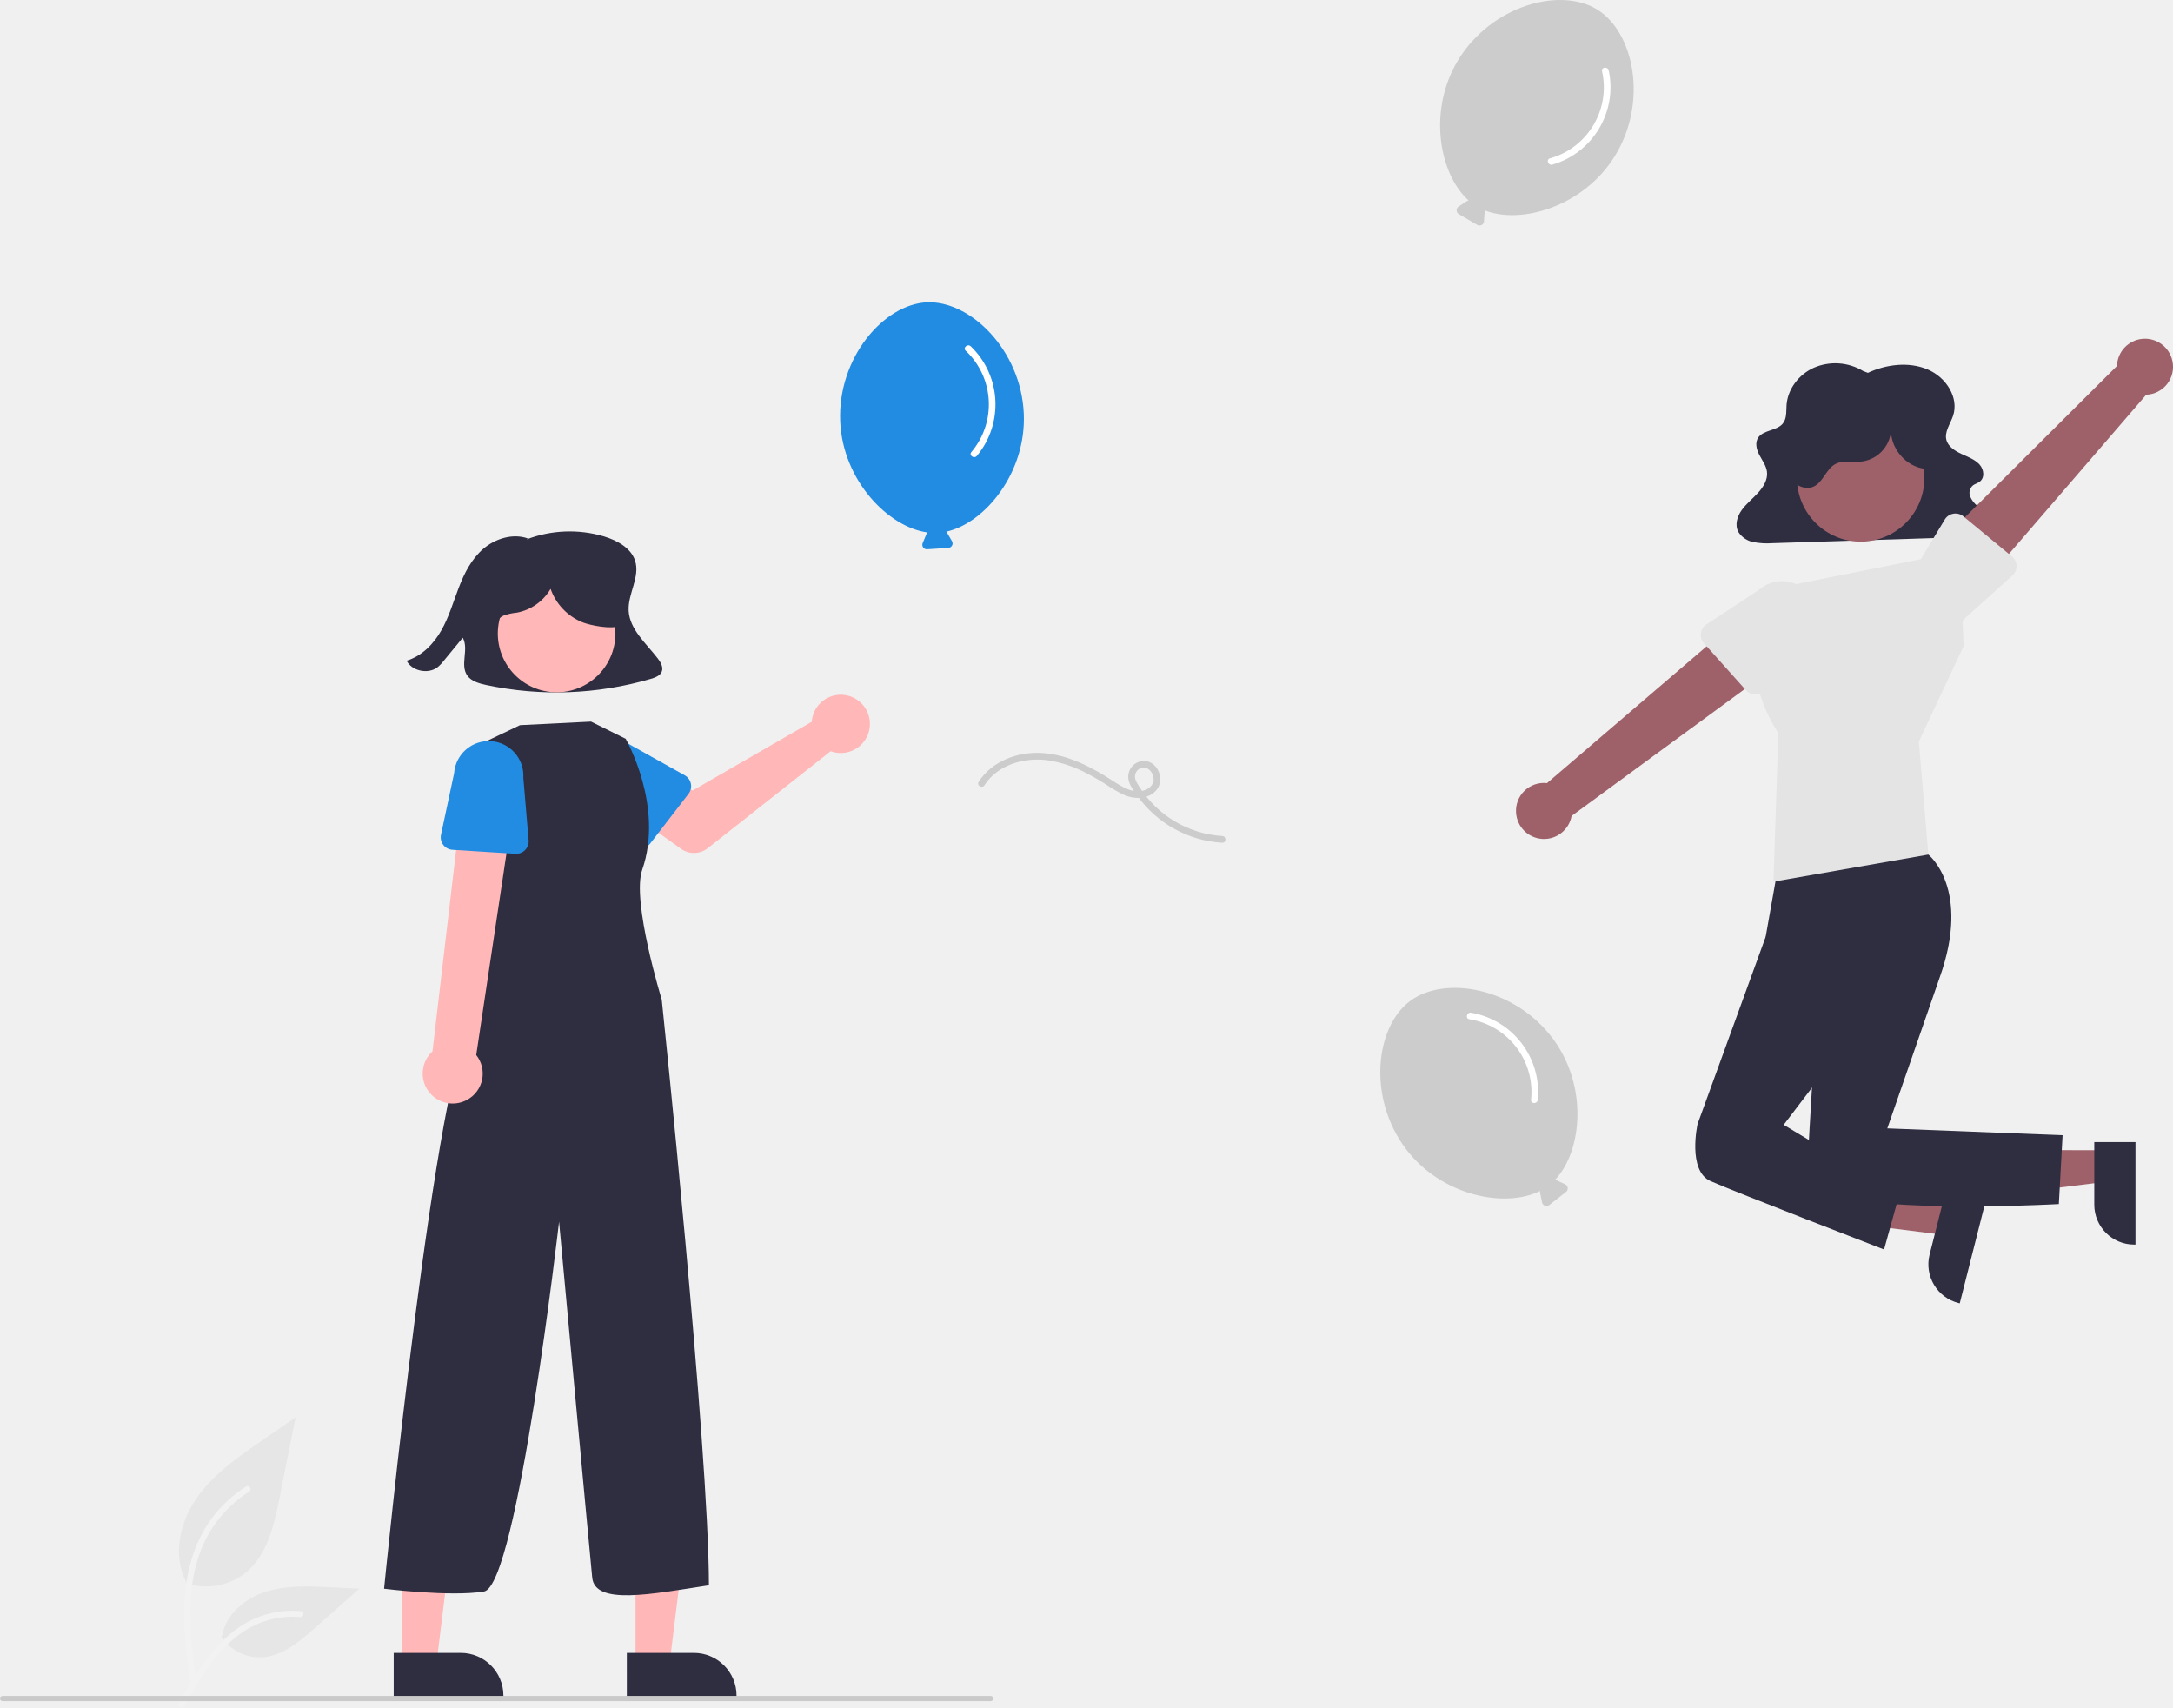
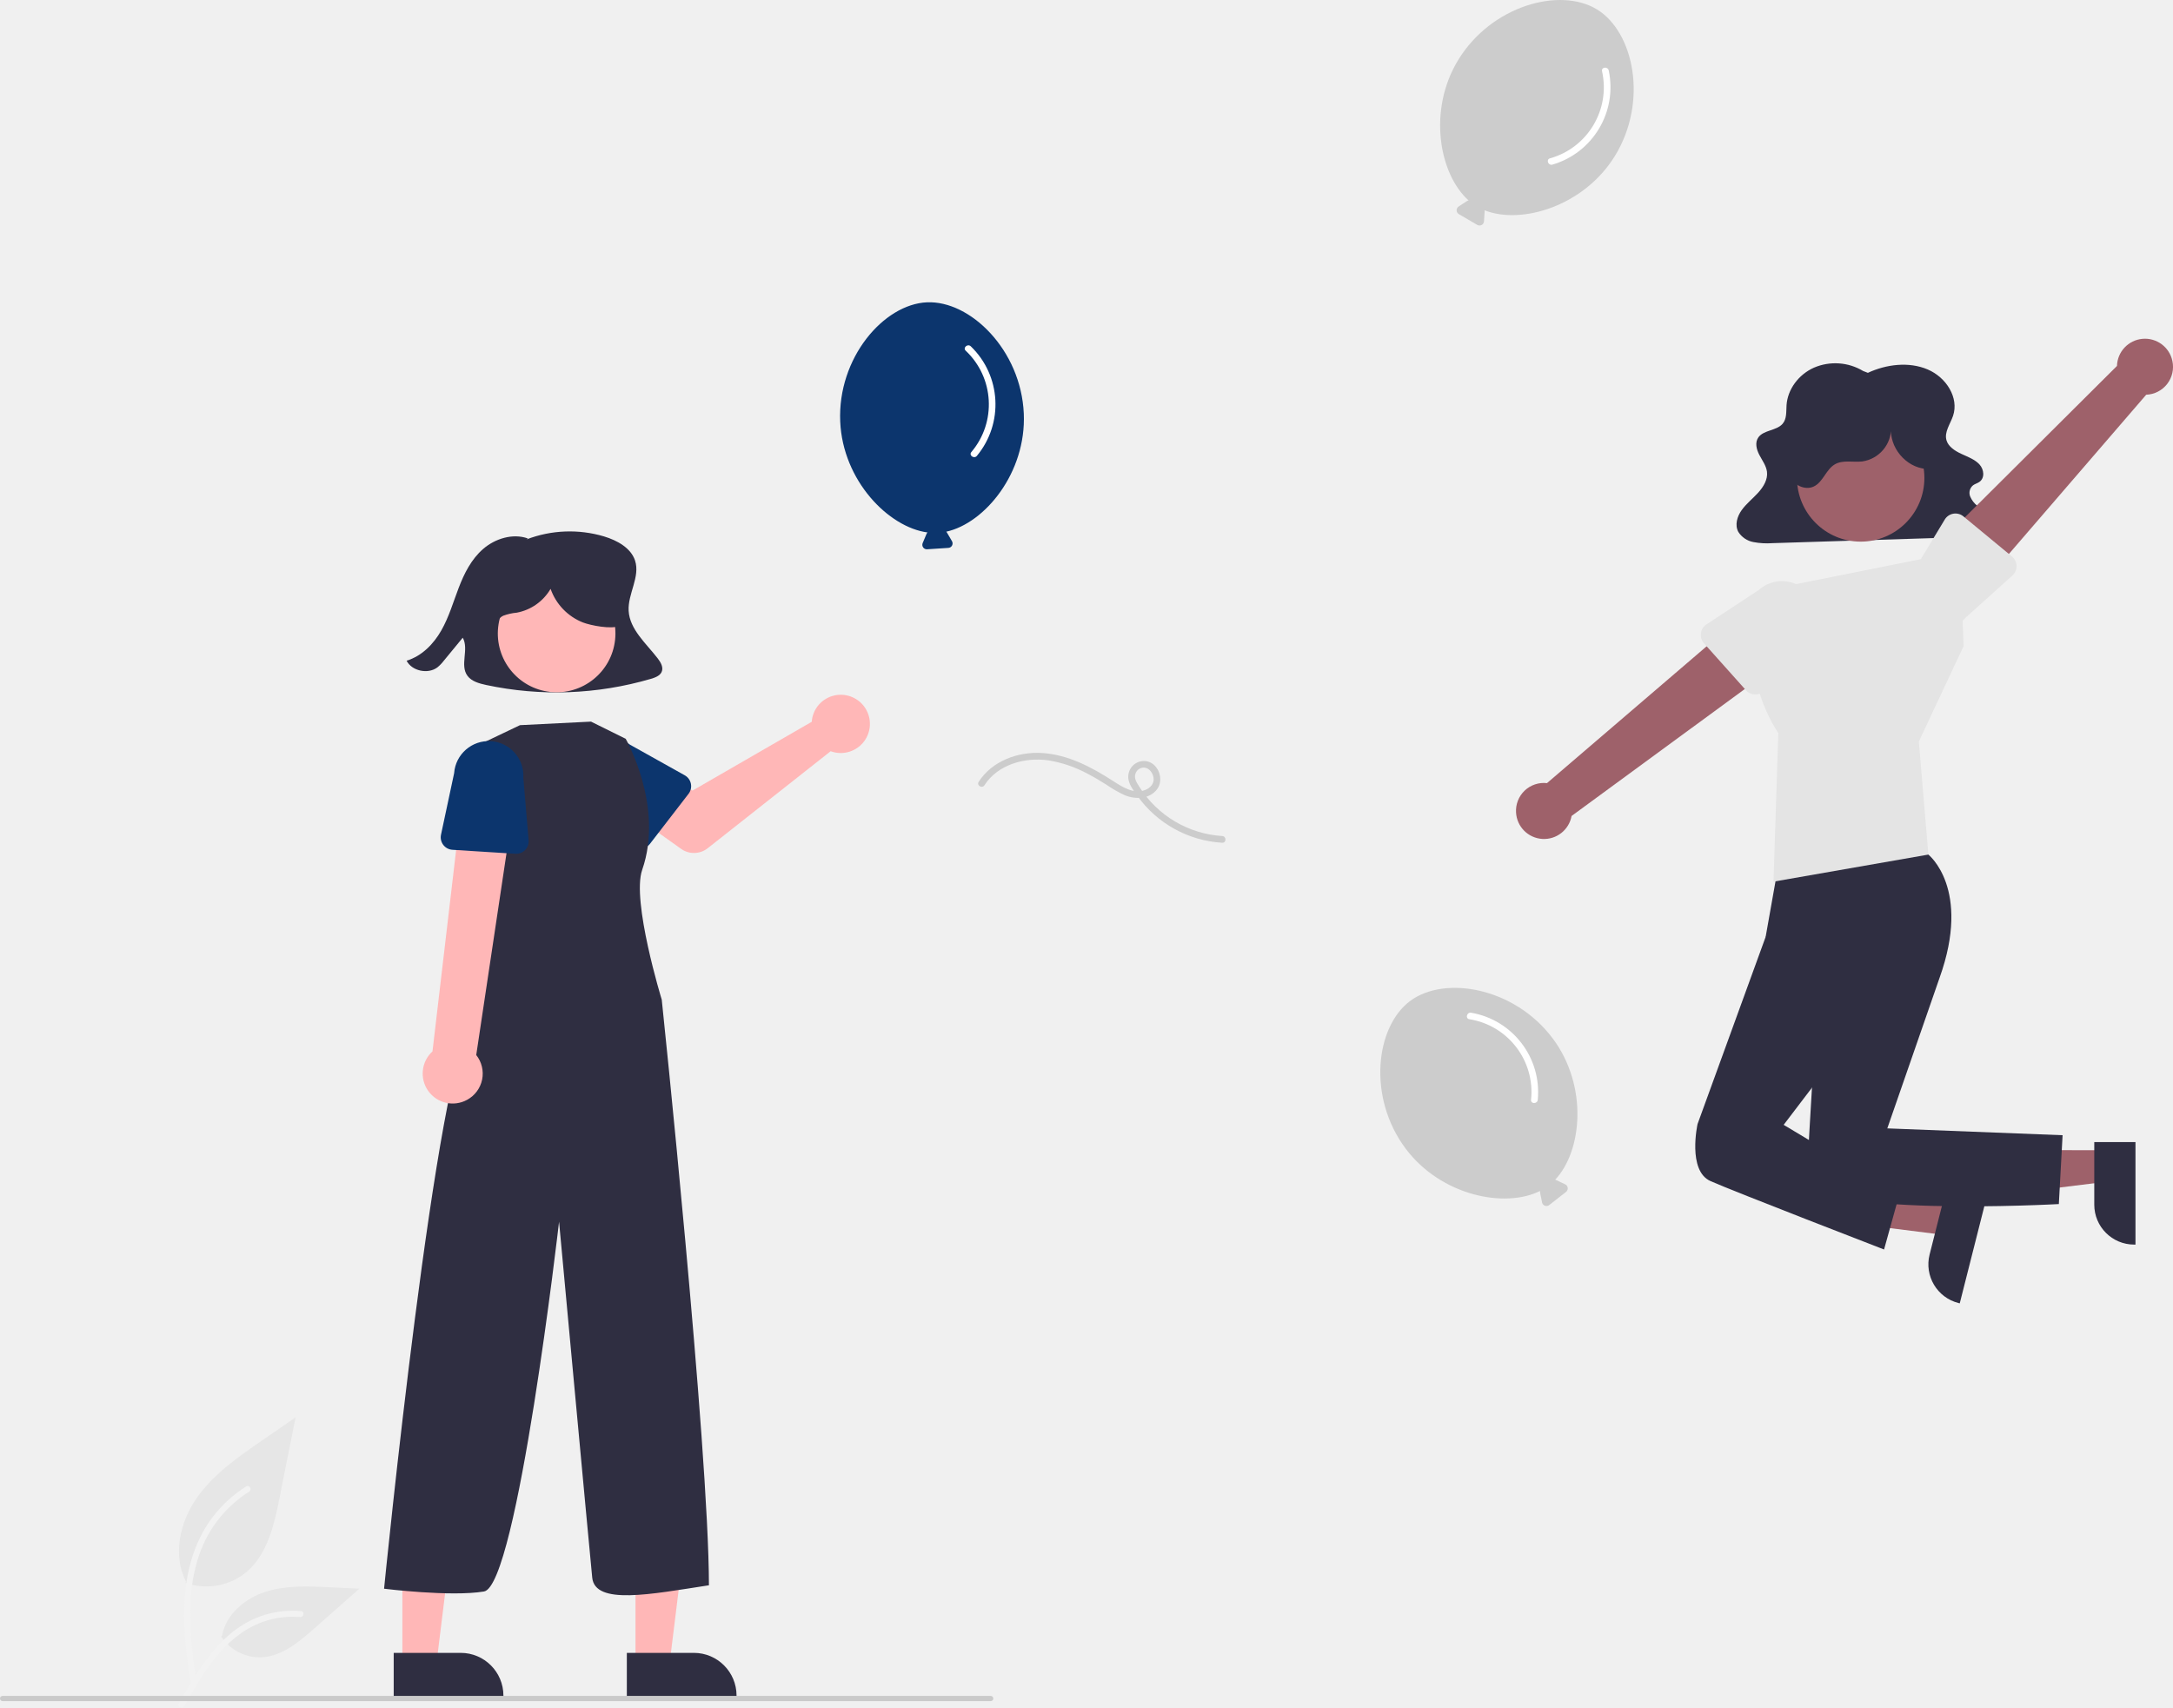
<svg xmlns="http://www.w3.org/2000/svg" data-name="Layer 1" width="837.865" height="658.418" viewBox="0 0 837.865 658.418">
  <path d="M434.682,374.668c-4.484-5.81-10.82-11.185-11.222-18.354-.368-6.575,4.535-13.104,2.467-19.394-1.59-4.837-6.835-7.755-11.96-9.301a46.485,46.485,0,0,0-29.873,1.15l.519-.366c-5.834-2.078-12.654.067-17.245,4.041-4.591,3.974-7.319,9.482-9.436,15.002-2.117,5.52-3.757,11.242-6.699,16.416-2.942,5.175-7.445,9.881-13.388,11.67,1.989,3.968,8.208,5.329,11.855,2.595a14.996,14.996,0,0,0,2.495-2.579q3.648-4.437,7.298-8.873c2.503,4.451-1.236,10.595,1.84,14.717,1.586,2.125,4.484,2.932,7.175,3.511a129.781,129.781,0,0,0,63.492-2.355c1.659-.489,3.489-1.162,4.178-2.664C436.972,378.15,435.861,376.196,434.682,374.668Z" transform="translate(-181.0674 -120.7911)" fill="#2f2e41" />
  <path d="M494.317,397.34a11.265,11.265,0,0,0-.256,1.755l-45.97,26.52-11.174-6.432-11.912,15.594,18.674,13.31a8.561,8.561,0,0,0,10.271-.25L501.354,410.44a11.233,11.233,0,1,0-7.037-13.1Z" transform="translate(-181.0674 -120.7911)" fill="#ffb7b7" />
-   <path d="M446.555,426.871l-14.857,19.256a4.816,4.816,0,0,1-7.281.399l-16.819-17.466a13.374,13.374,0,0,1,16.401-21.129l21.095,11.796a4.816,4.816,0,0,1,1.461,7.144Z" transform="translate(-181.0674 -120.7911)" fill="#228ce2" />
+   <path d="M446.555,426.871l-14.857,19.256a4.816,4.816,0,0,1-7.281.399l-16.819-17.466a13.374,13.374,0,0,1,16.401-21.129l21.095,11.796a4.816,4.816,0,0,1,1.461,7.144Z" transform="translate(-181.0674 -120.7911)" fill="#0c356d" />
  <polygon points="245.04 641.589 258.159 641.588 264.4 590.984 245.037 590.985 245.04 641.589" fill="#ffb7b7" />
  <path d="M422.76,758.097l25.837-.001h.001A16.466,16.466,0,0,1,465.064,774.561v.535l-42.303.002Z" transform="translate(-181.0674 -120.7911)" fill="#2f2e41" />
  <polygon points="155.149 641.589 168.269 641.588 174.51 590.984 155.147 590.985 155.149 641.589" fill="#ffb7b7" />
  <path d="M332.87,758.097l25.837-.001h.001a16.466,16.466,0,0,1,16.465,16.465v.535l-42.303.002Z" transform="translate(-181.0674 -120.7911)" fill="#2f2e41" />
  <circle cx="395.69" cy="365.04" r="22.674" transform="translate(-191.4143 597.7442) rotate(-83.73558)" fill="#ffb7b7" />
  <path d="M408.957,399.03l13.358,6.617s14.924,25.937,6.363,50.549c-4.156,11.95,7.548,50.042,7.548,50.042s18.135,172.543,18.192,225.796c-22.53,3.464-43.932,7.744-45.002-2.957S396.631,591.849,396.631,591.849,380.522,732.289,367.681,734.429s-38.524-1.07-38.524-1.07,20.39-205.717,34.301-218.559l2.14-10.701-.057-96.057,16.028-7.649Z" transform="translate(-181.0674 -120.7911)" fill="#2f2e41" />
  <path d="M361.173,544.856a11.496,11.496,0,0,0,3.522-17.272L380.229,424.037l-20.296-.974L347.824,526.181a11.558,11.558,0,0,0,13.349,18.675Z" transform="translate(-181.0674 -120.7911)" fill="#ffb7b7" />
-   <path d="M379.788,449.982l-24.273-1.532a4.816,4.816,0,0,1-4.406-5.81l5.058-23.714a13.374,13.374,0,0,1,26.689,1.764l2.034,24.083a4.816,4.816,0,0,1-5.102,5.21Z" transform="translate(-181.0674 -120.7911)" fill="#228ce2" />
+   <path d="M379.788,449.982l-24.273-1.532a4.816,4.816,0,0,1-4.406-5.81l5.058-23.714a13.374,13.374,0,0,1,26.689,1.764l2.034,24.083a4.816,4.816,0,0,1-5.102,5.21Z" transform="translate(-181.0674 -120.7911)" fill="#0c356d" />
  <path d="M419.454,350.301c-.884-4.008-3.753-7.329-7.059-9.761a28.911,28.911,0,0,0-36.959,2.247,18.887,18.887,0,0,0-5.708,9.149,11.221,11.221,0,0,0,2.392,10.218l.453.284c-.411-1.742.943-3.483,2.559-4.252a20.45,20.45,0,0,1,5.221-1.171,19.193,19.193,0,0,0,13.009-9.18,21.675,21.675,0,0,0,12.421,12.945c2.997,1.172,11.227,2.783,14.08,1.296C423.502,360.179,420.337,354.309,419.454,350.301Z" transform="translate(-181.0674 -120.7911)" fill="#2f2e41" />
  <path id="a7292837-b693-4341-9d08-f79d69c00516-97" data-name="Path 438" d="M252.622,731.121a24.215,24.215,0,0,0,23.383-4.119c8.19-6.874,10.758-18.196,12.847-28.682l6.18-31.017-12.938,8.908c-9.305,6.406-18.818,13.019-25.26,22.298s-9.252,21.947-4.078,31.988" transform="translate(-181.0674 -120.7911)" fill="#e6e6e6" />
  <path id="bbe87a9d-22ff-4c97-8b47-e161a95b9ece-98" data-name="Path 439" d="M254.619,770.832c-1.628-11.864-3.304-23.881-2.159-35.872,1.015-10.649,4.264-21.049,10.878-29.579a49.206,49.206,0,0,1,12.625-11.44c1.262-.796,2.424,1.204,1.167,1.997a46.779,46.779,0,0,0-18.504,22.326c-4.029,10.246-4.675,21.416-3.982,32.3.419,6.582,1.311,13.121,2.206,19.653a1.198,1.198,0,0,1-.808,1.423,1.163,1.163,0,0,1-1.423-.808Z" transform="translate(-181.0674 -120.7911)" fill="#f2f2f2" />
  <path id="ed3d176e-02dd-4f6a-96fc-dfdec80464da-99" data-name="Path 442" d="M266.34,751.795a17.825,17.825,0,0,0,15.531,8.019c7.864-.373,14.418-5.86,20.317-11.07l17.452-15.409-11.55-.553c-8.306-.398-16.827-.771-24.738,1.793s-15.208,8.726-16.654,16.915" transform="translate(-181.0674 -120.7911)" fill="#e6e6e6" />
  <path id="ae799342-61c9-47cf-bc03-dd36b89c58fd-100" data-name="Path 443" d="M250.016,777.651c7.84-13.871,16.932-29.288,33.181-34.216a37.026,37.026,0,0,1,13.955-1.441c1.482.128,1.112,2.412-.367,2.285a34.398,34.398,0,0,0-22.272,5.892c-6.28,4.275-11.17,10.218-15.308,16.519-2.535,3.861-4.806,7.884-7.076,11.903C251.404,779.878,249.282,778.95,250.016,777.651Z" transform="translate(-181.0674 -120.7911)" fill="#f2f2f2" />
  <path d="M779.778,521.204c-14.711-19.687-41.636-24.438-55.016-14.441s-16.453,37.166-1.742,56.853c13.617,18.223,38.288,23.193,51.876,16.366a1.706,1.706,0,0,0-.008.647l.766,3.787a1.728,1.728,0,0,0,2.758,1.019l6.487-5.068a1.728,1.728,0,0,0-.322-2.923l-3.49-1.66a1.711,1.711,0,0,0-.384-.121C791.179,564.591,793.425,539.466,779.778,521.204Z" transform="translate(-181.0674 -120.7911)" fill="#ccc" />
  <path d="M747.599,513.771a28.432,28.432,0,0,1,23.812,31.085c-.158,1.66,2.435,1.649,2.592,0a31.088,31.088,0,0,0-25.715-33.584C746.657,510.994,745.955,513.491,747.599,513.771Z" transform="translate(-181.0674 -120.7911)" fill="#fff" />
  <path d="M803.757,180.896c12.862-20.942,7.332-47.719-6.9-56.459s-40.615-1.563-53.476,19.379c-11.905,19.385-7.412,44.147,3.952,54.253a1.706,1.706,0,0,0-.604.232l-3.237,2.111a1.728,1.728,0,0,0,.071,2.939l7.106,4.157a1.728,1.728,0,0,0,2.597-1.378l.253-3.856a1.711,1.711,0,0,0-.03-.401C767.649,207.516,791.826,200.323,803.757,180.896Z" transform="translate(-181.0674 -120.7911)" fill="#ccc" />
  <path d="M798.779,148.247a28.432,28.432,0,0,1-20.092,33.609c-1.601.466-.633,2.872.957,2.409a31.088,31.088,0,0,0,21.712-36.301C801.012,146.345,798.432,146.616,798.779,148.247Z" transform="translate(-181.0674 -120.7911)" fill="#fff" />
-   <path d="M575.824,280.262c-1.075-24.553-20.654-43.638-37.34-42.907S503.963,258.81,505.038,283.363c.995,22.727,18.588,40.723,33.662,42.73a1.706,1.706,0,0,0-.371.53l-1.499,3.562a1.728,1.728,0,0,0,1.705,2.395l8.215-.537a1.728,1.728,0,0,0,1.38-2.596l-1.95-3.336a1.711,1.711,0,0,0-.249-.316C560.821,322.539,576.822,303.039,575.824,280.262Z" transform="translate(-181.0674 -120.7911)" fill="#228ce2" />
+   <path d="M575.824,280.262c-1.075-24.553-20.654-43.638-37.34-42.907S503.963,258.81,505.038,283.363c.995,22.727,18.588,40.723,33.662,42.73a1.706,1.706,0,0,0-.371.53l-1.499,3.562a1.728,1.728,0,0,0,1.705,2.395l8.215-.537a1.728,1.728,0,0,0,1.38-2.596l-1.95-3.336a1.711,1.711,0,0,0-.249-.316C560.821,322.539,576.822,303.039,575.824,280.262Z" transform="translate(-181.0674 -120.7911)" fill="#0c356d" />
  <path d="M553.413,256.004a28.432,28.432,0,0,1,2.181,39.096c-1.065,1.283,1.084,2.734,2.142,1.459a31.088,31.088,0,0,0-2.347-42.233C554.197,253.178,552.212,254.847,553.413,256.004Z" transform="translate(-181.0674 -120.7911)" fill="#fff" />
  <path d="M652.335,443.144a40.784,40.784,0,0,1-31.9-18.896c-.966-1.544-2.226-3.24-1.558-5.141a3.38,3.38,0,0,1,3.502-2.339c1.971.24,3.243,2.168,3.486,4.016.275,2.096-1.203,3.741-3.029,4.52-4.461,1.903-8.962-1.038-12.595-3.385-8.28-5.348-17.387-10.184-27.42-10.794-9.283-.564-19.237,3.076-24.4,11.126-.903,1.408,1.339,2.71,2.238,1.308,5.121-7.983,15.472-10.851,24.473-9.617a47.576,47.576,0,0,1,15.313,5.199c2.474,1.284,4.873,2.707,7.224,4.203a46.099,46.099,0,0,0,7.085,4.062c4.132,1.697,9.601,1.565,12.487-2.343,2.692-3.645.612-9.715-3.892-10.739a6.085,6.085,0,0,0-7.128,7.239c.449,2.147,2.066,4.248,3.317,6.002a43.379,43.379,0,0,0,32.795,18.17c1.667.082,1.663-2.51,0-2.592Z" transform="translate(-181.0674 -120.7911)" fill="#ccc" />
  <path d="M901.285,264.547c7.097-3.302,15.81-4.384,23.032-1.316s12.145,10.932,9.809,17.891c-1.059,3.155-3.47,6.258-2.53,9.445.723,2.453,3.245,4.072,5.723,5.224s5.187,2.12,6.978,4.062,2.165,5.285-.073,6.791c-.737.496-1.659.732-2.374,1.254a3.772,3.772,0,0,0-1.164,4.222,8.893,8.893,0,0,0,2.851,3.751c2.541,2.191,5.898,4.699,5.109,7.809a5.478,5.478,0,0,1-3.697,3.458,18.368,18.368,0,0,1-5.427.716L864.555,330.215a28.422,28.422,0,0,1-7.402-.413,8.762,8.762,0,0,1-5.813-3.905c-1.436-2.657-.493-5.931,1.28-8.412s4.282-4.439,6.355-6.717,3.769-5.123,3.404-8.067c-.293-2.357-1.847-4.395-2.963-6.537s-1.764-4.818-.319-6.789c2.037-2.777,6.927-2.526,9.243-5.113,1.748-1.953,1.41-4.763,1.584-7.281.418-6.057,4.611-11.776,10.58-14.433a20.831,20.831,0,0,1,18.953,1.291Z" transform="translate(-181.0674 -120.7911)" fill="#2f2e41" />
  <polygon points="811.513 443.477 811.513 455.737 764.225 461.57 764.226 443.475 811.513 443.477" fill="#9e616a" />
  <path d="M1004.465,561.142l-.001,39.531h-.5A15.387,15.387,0,0,1,988.577,585.286v-.001l.001-24.144Z" transform="translate(-181.0674 -120.7911)" fill="#2f2e41" />
  <polygon points="753.056 464.332 750.046 476.216 702.773 470.262 707.216 452.722 753.056 464.332" fill="#9e616a" />
  <path d="M946.411,585.009l-9.705,38.321-.485-.123a15.387,15.387,0,0,1-11.139-18.693l0-.001,5.928-23.405Z" transform="translate(-181.0674 -120.7911)" fill="#2f2e41" />
  <path d="M922.05,447.637l2.553,2.66s16.662,13.065,4.335,47.48l-20.165,58.09,67.588,2.635-1.448,26.545s-98.017,5.452-97.16-10.701,4.474-75.965,4.474-75.965l-20.364-16.354,4.91-27.66Z" transform="translate(-181.0674 -120.7911)" fill="#2f2e41" />
  <path d="M869.693,473.999l-7.83,8.028-26.253,72.165s-4,18,5,22,66.91,26.375,66.91,26.375l5.913-21.283-44.62-26.782,20.797-27.311,3.13-43.045Z" transform="translate(-181.0674 -120.7911)" fill="#2f2e41" />
  <path d="M870.111,346.692l66.635-13.324,1.448,36.559-17.261,36.79,3.67,43.58L864.883,460.731l1.87-57.304s-16.038-22.625-6.59-45.43Z" transform="translate(-181.0674 -120.7911)" fill="#e4e4e4" />
  <path d="M1018.697,259.967a10.743,10.743,0,0,1-10.092,13.019l-63.9,74.097-14.856-18.03,67.483-67.166a10.801,10.801,0,0,1,21.365-1.921Z" transform="translate(-181.0674 -120.7911)" fill="#9e616a" />
  <path d="M958.618,338.998a4.812,4.812,0,0,1-1.592,3.681l-17.968,16.175a13.377,13.377,0,0,1-20.675-16.981l12.542-20.76a4.817,4.817,0,0,1,7.191-1.222l18.754,15.496A4.811,4.811,0,0,1,958.618,338.998Z" transform="translate(-181.0674 -120.7911)" fill="#e4e4e4" />
  <path d="M765.626,434.1a10.743,10.743,0,0,1,11.931-11.358l74.295-63.67,11.983,20.055L787.037,435.407a10.801,10.801,0,0,1-21.411-1.307Z" transform="translate(-181.0674 -120.7911)" fill="#9e616a" />
  <path d="M836.883,364.978a4.812,4.812,0,0,1,2.126-3.401l20.191-13.296a13.377,13.377,0,0,1,17.893,19.891L861.579,386.816a4.817,4.817,0,0,1-7.293.129L838.069,368.811A4.811,4.811,0,0,1,836.883,364.978Z" transform="translate(-181.0674 -120.7911)" fill="#e4e4e4" />
  <circle cx="717.443" cy="184.282" r="24.561" fill="#9e616a" />
  <path d="M923.637,301.581c-7.756-.623-14.196-8.371-13.39-16.111A13.009,13.009,0,0,1,899.106,298.716c-3.558.392-7.458-.684-10.555,1.11-3.43,1.988-4.528,6.816-8.101,8.533-3.453,1.659-7.838-.604-9.543-4.033s-1.287-7.55-.157-11.21a31.652,31.652,0,0,1,52.69-12.975c3.261,3.28,5.851,7.461,6.271,12.068s-1.717,9.605-5.854,11.675Z" transform="translate(-181.0674 -120.7911)" fill="#2f2e41" />
  <path d="M563.067,776.692h-381a1,1,0,1,1,0-2h381a1,1,0,1,1,0,2Z" transform="translate(-181.0674 -120.7911)" fill="#cacaca" />
</svg>
